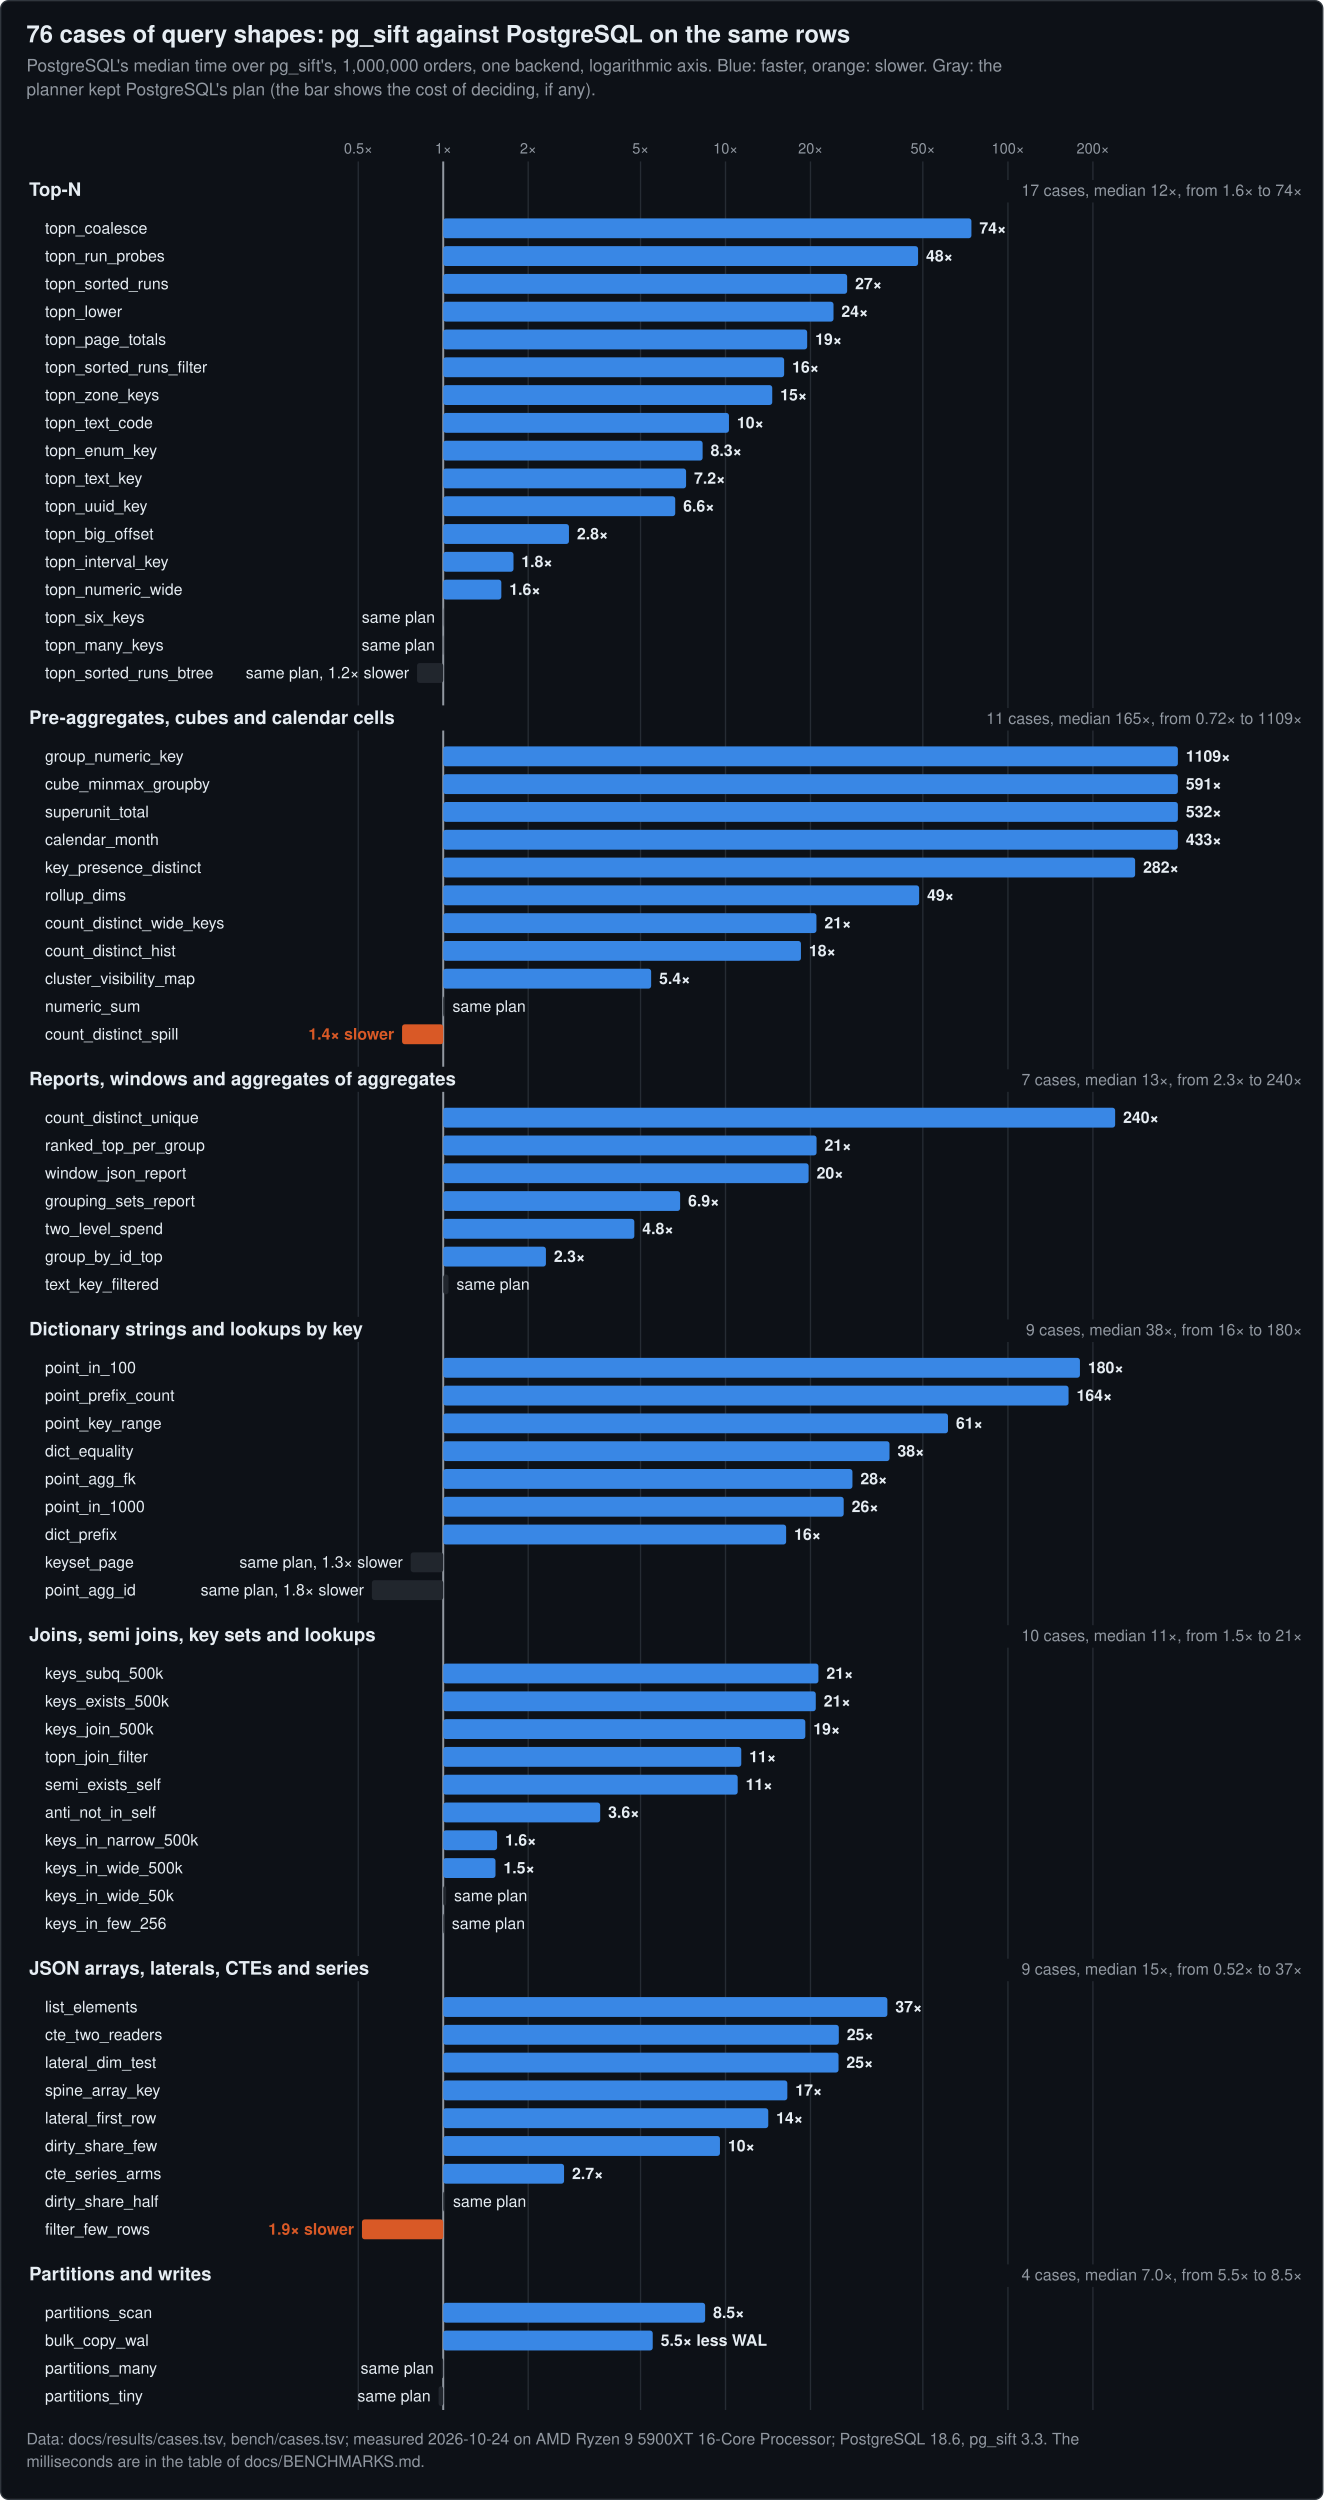
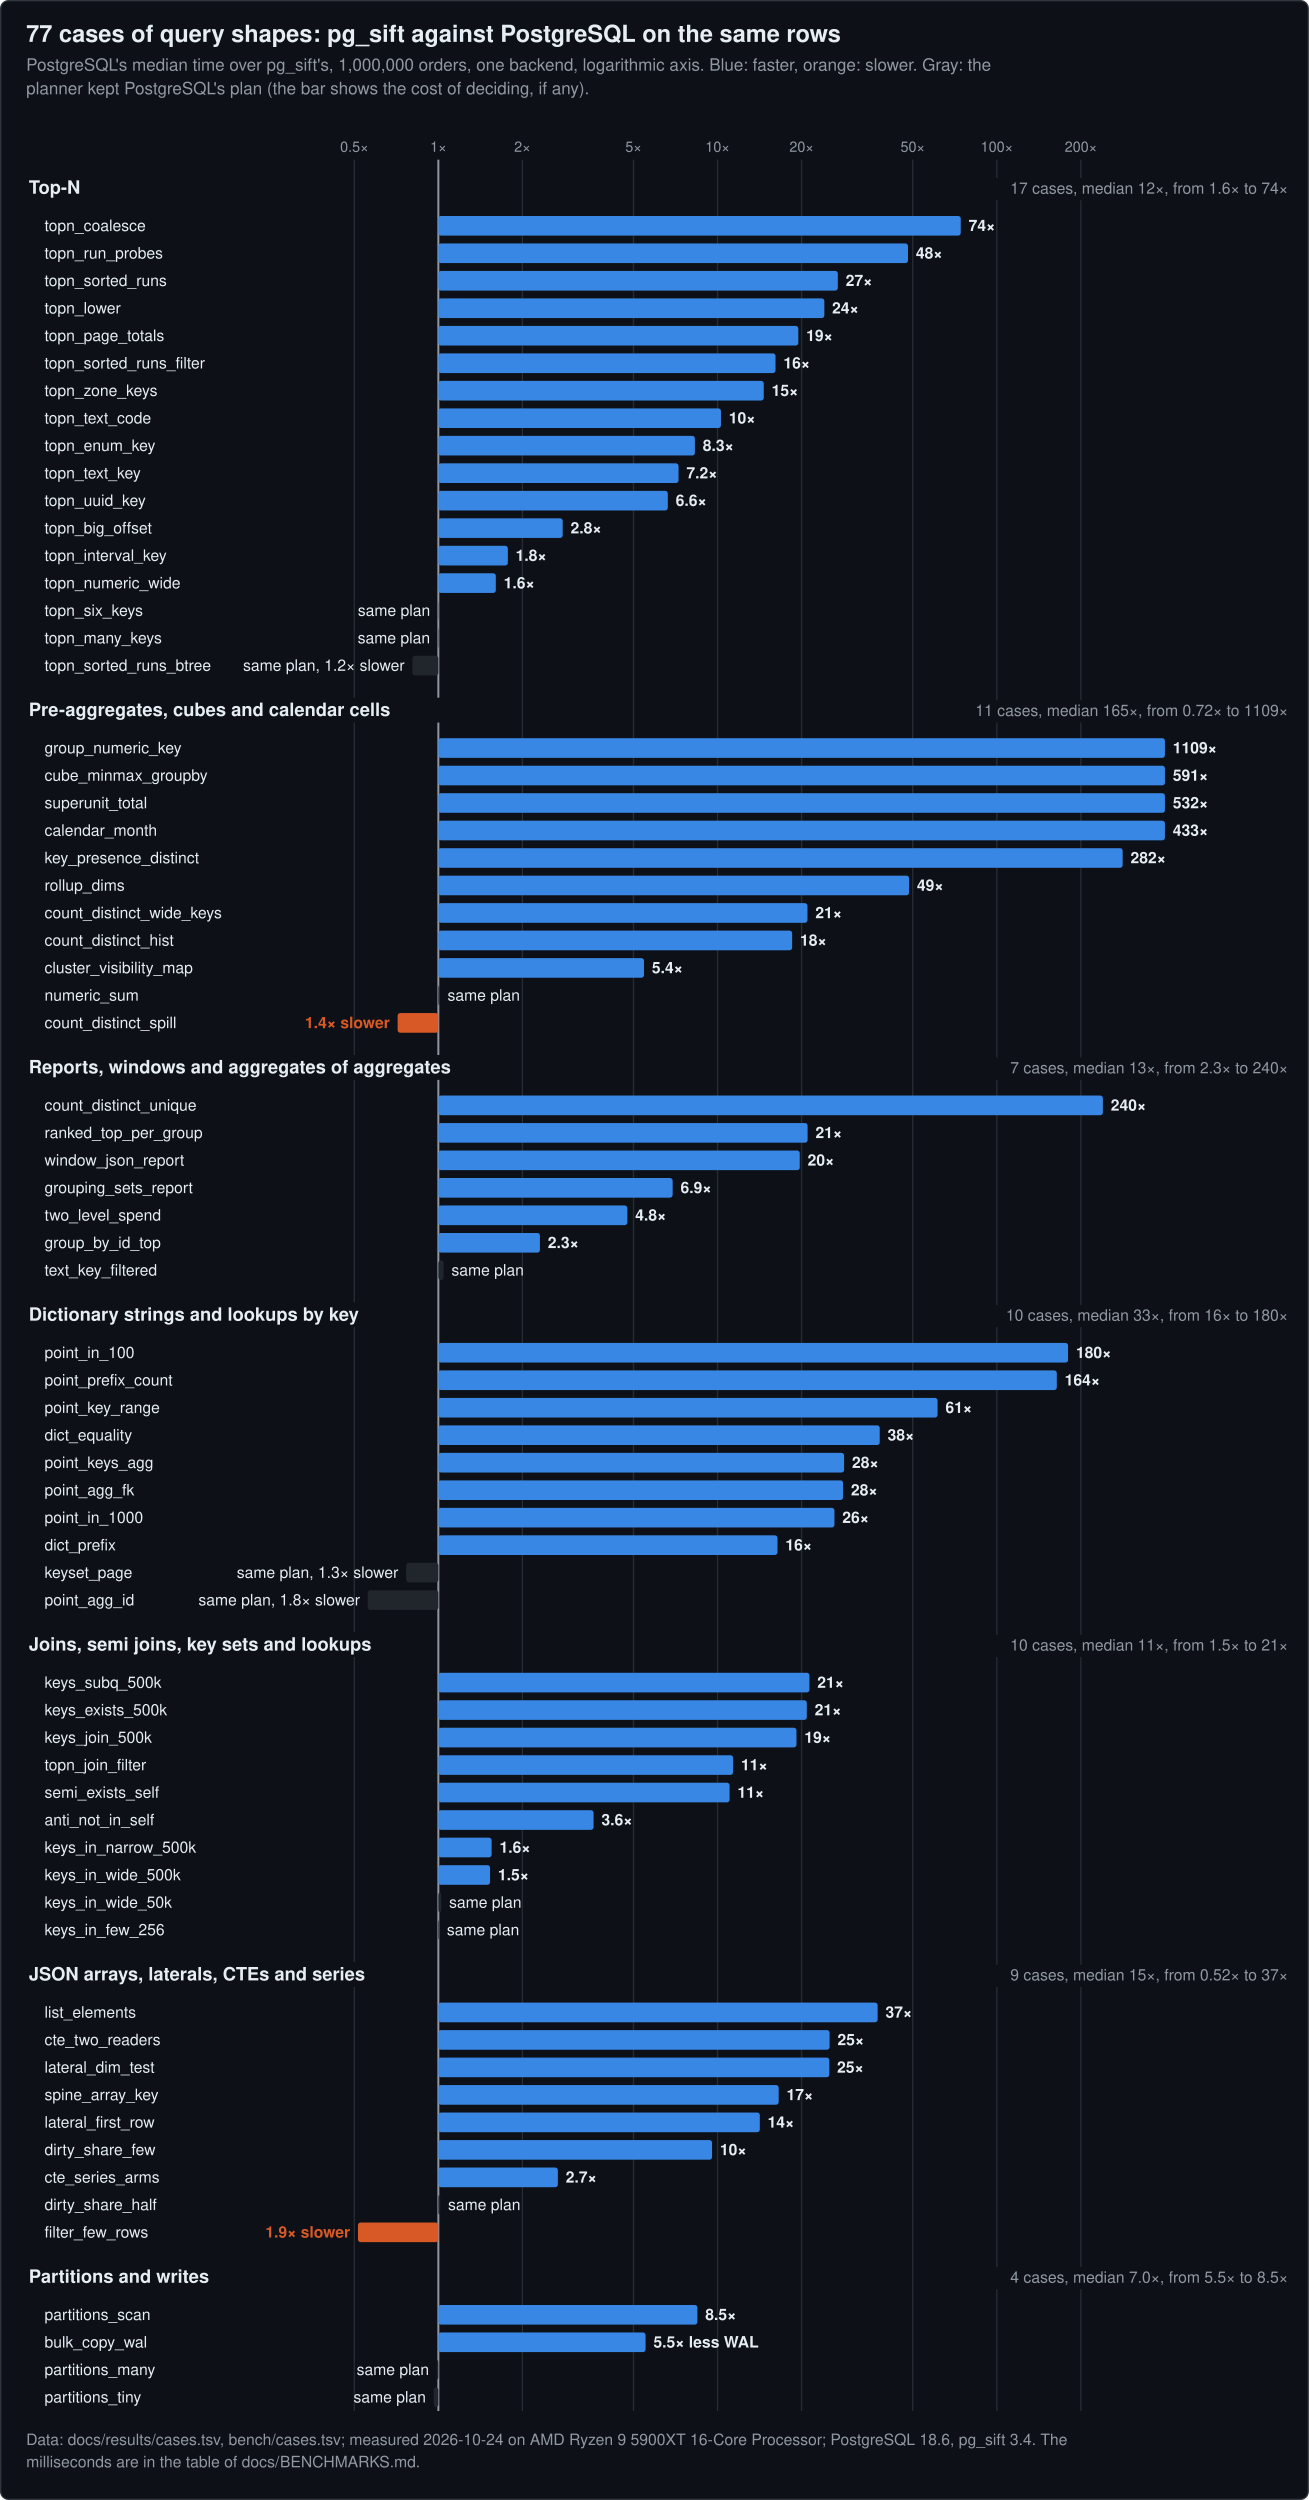
- <svg xmlns="http://www.w3.org/2000/svg" width="1000" height="1889" viewBox="0 0 1000 1889" role="img" aria-labelledby="t d" font-family="Helvetica, Arial, sans-serif">
-   <rect x="0.5" y="0.5" width="999" height="1888" rx="6" fill="#0d1117" stroke="#30363d" />
-   <text x="20" y="32" font-size="18" text-anchor="start" fill="#e6edf3" font-weight="bold">76 cases of query shapes: pg_sift against PostgreSQL on the same rows</text>
+ <svg xmlns="http://www.w3.org/2000/svg" width="1000" height="1910" viewBox="0 0 1000 1910" role="img" aria-labelledby="t d" font-family="Helvetica, Arial, sans-serif">
+   <rect x="0.5" y="0.5" width="999" height="1909" rx="6" fill="#0d1117" stroke="#30363d" />
+   <text x="20" y="32" font-size="18" text-anchor="start" fill="#e6edf3" font-weight="bold">77 cases of query shapes: pg_sift against PostgreSQL on the same rows</text>
  <text x="20" y="54" font-size="13" text-anchor="start" fill="#9198a1">PostgreSQL's median time over pg_sift's, 1,000,000 orders, one backend, logarithmic axis. Blue: faster, orange: slower. Gray: the</text>
  <text x="20" y="72" font-size="13" text-anchor="start" fill="#9198a1">planner kept PostgreSQL's plan (the bar shows the cost of deciding, if any).</text>
-   <line x1="270.7" y1="122" x2="270.7" y2="1821" stroke="#262c34" stroke-width="1" />
+   <line x1="270.7" y1="122" x2="270.7" y2="1842" stroke="#262c34" stroke-width="1" />
  <text x="270.7" y="116" font-size="11" text-anchor="middle" fill="#9198a1">0.5×</text>
-   <line x1="334.9" y1="122" x2="334.9" y2="1821" stroke="#9198a1" stroke-width="1.5" />
+   <line x1="334.9" y1="122" x2="334.9" y2="1842" stroke="#9198a1" stroke-width="1.5" />
  <text x="334.9" y="116" font-size="11" text-anchor="middle" fill="#9198a1">1×</text>
-   <line x1="399.1" y1="122" x2="399.1" y2="1821" stroke="#262c34" stroke-width="1" />
+   <line x1="399.1" y1="122" x2="399.1" y2="1842" stroke="#262c34" stroke-width="1" />
  <text x="399.1" y="116" font-size="11" text-anchor="middle" fill="#9198a1">2×</text>
-   <line x1="484" y1="122" x2="484" y2="1821" stroke="#262c34" stroke-width="1" />
+   <line x1="484" y1="122" x2="484" y2="1842" stroke="#262c34" stroke-width="1" />
  <text x="484" y="116" font-size="11" text-anchor="middle" fill="#9198a1">5×</text>
-   <line x1="548.2" y1="122" x2="548.2" y2="1821" stroke="#262c34" stroke-width="1" />
+   <line x1="548.2" y1="122" x2="548.2" y2="1842" stroke="#262c34" stroke-width="1" />
  <text x="548.2" y="116" font-size="11" text-anchor="middle" fill="#9198a1">10×</text>
-   <line x1="612.4" y1="122" x2="612.4" y2="1821" stroke="#262c34" stroke-width="1" />
+   <line x1="612.4" y1="122" x2="612.4" y2="1842" stroke="#262c34" stroke-width="1" />
  <text x="612.4" y="116" font-size="11" text-anchor="middle" fill="#9198a1">20×</text>
-   <line x1="697.3" y1="122" x2="697.3" y2="1821" stroke="#262c34" stroke-width="1" />
+   <line x1="697.3" y1="122" x2="697.3" y2="1842" stroke="#262c34" stroke-width="1" />
  <text x="697.3" y="116" font-size="11" text-anchor="middle" fill="#9198a1">50×</text>
-   <line x1="761.6" y1="122" x2="761.6" y2="1821" stroke="#262c34" stroke-width="1" />
+   <line x1="761.6" y1="122" x2="761.6" y2="1842" stroke="#262c34" stroke-width="1" />
  <text x="761.6" y="116" font-size="11" text-anchor="middle" fill="#9198a1">100×</text>
-   <line x1="825.8" y1="122" x2="825.8" y2="1821" stroke="#262c34" stroke-width="1" />
+   <line x1="825.8" y1="122" x2="825.8" y2="1842" stroke="#262c34" stroke-width="1" />
  <text x="825.8" y="116" font-size="11" text-anchor="middle" fill="#9198a1">200×</text>
  <rect x="19" y="134" width="45.2" height="19" fill="#0d1117" rx="3" />
  <text x="22" y="148" font-size="14" text-anchor="start" fill="#e6edf3" font-weight="bold">Top-N</text>
  <rect x="725.6" y="136" width="261.4" height="17" fill="#0d1117" rx="3" />
  <text x="984" y="148" font-size="12" text-anchor="end" fill="#9198a1">17 cases, median 12×, from 1.6× to 74×</text>
  <text x="34" y="176.5" font-size="12" text-anchor="start" fill="#e6edf3">topn_coalesce</text>
  <rect x="334.9" y="165" width="399.1" height="15" fill="#3987e5" rx="2" />
  <text x="740" y="176.5" font-size="12" text-anchor="start" fill="#e6edf3" font-weight="bold">74×</text>
  <text x="34" y="197.5" font-size="12" text-anchor="start" fill="#e6edf3">topn_run_probes</text>
  <rect x="334.9" y="186" width="358.8" height="15" fill="#3987e5" rx="2" />
  <text x="699.7" y="197.5" font-size="12" text-anchor="start" fill="#e6edf3" font-weight="bold">48×</text>
  <text x="34" y="218.5" font-size="12" text-anchor="start" fill="#e6edf3">topn_sorted_runs</text>
  <rect x="334.9" y="207" width="305.2" height="15" fill="#3987e5" rx="2" />
  <text x="646.1" y="218.5" font-size="12" text-anchor="start" fill="#e6edf3" font-weight="bold">27×</text>
  <text x="34" y="239.5" font-size="12" text-anchor="start" fill="#e6edf3">topn_lower</text>
  <rect x="334.9" y="228" width="294.9" height="15" fill="#3987e5" rx="2" />
  <text x="635.7" y="239.5" font-size="12" text-anchor="start" fill="#e6edf3" font-weight="bold">24×</text>
  <text x="34" y="260.5" font-size="12" text-anchor="start" fill="#e6edf3">topn_page_totals</text>
  <rect x="334.9" y="249" width="275" height="15" fill="#3987e5" rx="2" />
  <text x="615.9" y="260.5" font-size="12" text-anchor="start" fill="#e6edf3" font-weight="bold">19×</text>
  <text x="34" y="281.5" font-size="12" text-anchor="start" fill="#e6edf3">topn_sorted_runs_filter</text>
  <rect x="334.9" y="270" width="257.6" height="15" fill="#3987e5" rx="2" />
  <text x="598.5" y="281.5" font-size="12" text-anchor="start" fill="#e6edf3" font-weight="bold">16×</text>
  <text x="34" y="302.5" font-size="12" text-anchor="start" fill="#e6edf3">topn_zone_keys</text>
  <rect x="334.9" y="291" width="248.6" height="15" fill="#3987e5" rx="2" />
  <text x="589.5" y="302.5" font-size="12" text-anchor="start" fill="#e6edf3" font-weight="bold">15×</text>
  <text x="34" y="323.5" font-size="12" text-anchor="start" fill="#e6edf3">topn_text_code</text>
  <rect x="334.9" y="312" width="215.9" height="15" fill="#3987e5" rx="2" />
  <text x="556.8" y="323.5" font-size="12" text-anchor="start" fill="#e6edf3" font-weight="bold">10×</text>
  <text x="34" y="344.5" font-size="12" text-anchor="start" fill="#e6edf3">topn_enum_key</text>
  <rect x="334.9" y="333" width="196" height="15" fill="#3987e5" rx="2" />
  <text x="536.9" y="344.5" font-size="12" text-anchor="start" fill="#e6edf3" font-weight="bold">8.3×</text>
  <text x="34" y="365.5" font-size="12" text-anchor="start" fill="#e6edf3">topn_text_key</text>
  <rect x="334.9" y="354" width="183.5" height="15" fill="#3987e5" rx="2" />
  <text x="524.4" y="365.5" font-size="12" text-anchor="start" fill="#e6edf3" font-weight="bold">7.2×</text>
  <text x="34" y="386.5" font-size="12" text-anchor="start" fill="#e6edf3">topn_uuid_key</text>
  <rect x="334.9" y="375" width="175.3" height="15" fill="#3987e5" rx="2" />
  <text x="516.2" y="386.5" font-size="12" text-anchor="start" fill="#e6edf3" font-weight="bold">6.6×</text>
  <text x="34" y="407.5" font-size="12" text-anchor="start" fill="#e6edf3">topn_big_offset</text>
  <rect x="334.9" y="396" width="95" height="15" fill="#3987e5" rx="2" />
  <text x="435.9" y="407.5" font-size="12" text-anchor="start" fill="#e6edf3" font-weight="bold">2.8×</text>
  <text x="34" y="428.5" font-size="12" text-anchor="start" fill="#e6edf3">topn_interval_key</text>
  <rect x="334.9" y="417" width="53.1" height="15" fill="#3987e5" rx="2" />
  <text x="393.9" y="428.5" font-size="12" text-anchor="start" fill="#e6edf3" font-weight="bold">1.8×</text>
  <text x="34" y="449.5" font-size="12" text-anchor="start" fill="#e6edf3">topn_numeric_wide</text>
  <rect x="334.9" y="438" width="43.9" height="15" fill="#3987e5" rx="2" />
  <text x="384.8" y="449.5" font-size="12" text-anchor="start" fill="#e6edf3" font-weight="bold">1.6×</text>
  <text x="34" y="470.5" font-size="12" text-anchor="start" fill="#e6edf3">topn_six_keys</text>
  <rect x="334.7" y="459" width="0.2" height="15" fill="#21262d" rx="2" />
  <text x="328.7" y="470.5" font-size="12" text-anchor="end" fill="#e6edf3">same plan</text>
  <text x="34" y="491.5" font-size="12" text-anchor="start" fill="#e6edf3">topn_many_keys</text>
  <rect x="334.6" y="480" width="0.3" height="15" fill="#21262d" rx="2" />
  <text x="328.6" y="491.5" font-size="12" text-anchor="end" fill="#e6edf3">same plan</text>
  <text x="34" y="512.5" font-size="12" text-anchor="start" fill="#e6edf3">topn_sorted_runs_btree</text>
  <rect x="315.1" y="501" width="19.8" height="15" fill="#21262d" rx="2" />
  <text x="309.1" y="512.5" font-size="12" text-anchor="end" fill="#e6edf3">same plan, 1.2× slower</text>
  <rect x="19" y="533" width="319.6" height="19" fill="#0d1117" rx="3" />
  <text x="22" y="547" font-size="14" text-anchor="start" fill="#e6edf3" font-weight="bold">Pre-aggregates, cubes and calendar cells</text>
  <rect x="698.8" y="535" width="288.2" height="17" fill="#0d1117" rx="3" />
  <text x="984" y="547" font-size="12" text-anchor="end" fill="#9198a1">11 cases, median 165×, from 0.72× to 1109×</text>
  <text x="34" y="575.5" font-size="12" text-anchor="start" fill="#e6edf3">group_numeric_key</text>
  <rect x="334.9" y="564" width="555.1" height="15" fill="#3987e5" rx="2" />
  <text x="896" y="575.5" font-size="12" text-anchor="start" fill="#e6edf3" font-weight="bold">1109×</text>
  <text x="34" y="596.5" font-size="12" text-anchor="start" fill="#e6edf3">cube_minmax_groupby</text>
  <rect x="334.9" y="585" width="555.1" height="15" fill="#3987e5" rx="2" />
  <text x="896" y="596.5" font-size="12" text-anchor="start" fill="#e6edf3" font-weight="bold">591×</text>
  <text x="34" y="617.5" font-size="12" text-anchor="start" fill="#e6edf3">superunit_total</text>
  <rect x="334.9" y="606" width="555.1" height="15" fill="#3987e5" rx="2" />
  <text x="896" y="617.5" font-size="12" text-anchor="start" fill="#e6edf3" font-weight="bold">532×</text>
  <text x="34" y="638.5" font-size="12" text-anchor="start" fill="#e6edf3">calendar_month</text>
  <rect x="334.9" y="627" width="555.1" height="15" fill="#3987e5" rx="2" />
  <text x="896" y="638.5" font-size="12" text-anchor="start" fill="#e6edf3" font-weight="bold">433×</text>
  <text x="34" y="659.5" font-size="12" text-anchor="start" fill="#e6edf3">key_presence_distinct</text>
  <rect x="334.9" y="648" width="522.8" height="15" fill="#3987e5" rx="2" />
  <text x="863.7" y="659.5" font-size="12" text-anchor="start" fill="#e6edf3" font-weight="bold">282×</text>
  <text x="34" y="680.5" font-size="12" text-anchor="start" fill="#e6edf3">rollup_dims</text>
  <rect x="334.9" y="669" width="359.6" height="15" fill="#3987e5" rx="2" />
  <text x="700.5" y="680.5" font-size="12" text-anchor="start" fill="#e6edf3" font-weight="bold">49×</text>
  <text x="34" y="701.5" font-size="12" text-anchor="start" fill="#e6edf3">count_distinct_wide_keys</text>
  <rect x="334.9" y="690" width="282" height="15" fill="#3987e5" rx="2" />
  <text x="622.9" y="701.5" font-size="12" text-anchor="start" fill="#e6edf3" font-weight="bold">21×</text>
  <text x="34" y="722.5" font-size="12" text-anchor="start" fill="#e6edf3">count_distinct_hist</text>
  <rect x="334.9" y="711" width="270.3" height="15" fill="#3987e5" rx="2" />
  <text x="611.2" y="722.5" font-size="12" text-anchor="start" fill="#e6edf3" font-weight="bold">18×</text>
  <text x="34" y="743.5" font-size="12" text-anchor="start" fill="#e6edf3">cluster_visibility_map</text>
  <rect x="334.9" y="732" width="157.1" height="15" fill="#3987e5" rx="2" />
  <text x="498" y="743.5" font-size="12" text-anchor="start" fill="#e6edf3" font-weight="bold">5.4×</text>
  <text x="34" y="764.5" font-size="12" text-anchor="start" fill="#e6edf3">numeric_sum</text>
  <rect x="334.9" y="753" width="1" height="15" fill="#21262d" rx="2" />
  <text x="341.9" y="764.5" font-size="12" text-anchor="start" fill="#e6edf3">same plan</text>
  <text x="34" y="785.5" font-size="12" text-anchor="start" fill="#e6edf3">count_distinct_spill</text>
  <rect x="303.8" y="774" width="31.1" height="15" fill="#d95926" rx="2" />
  <text x="297.8" y="785.5" font-size="12" text-anchor="end" fill="#d95926" font-weight="bold">1.4× slower</text>
  <rect x="19" y="806" width="358.8" height="19" fill="#0d1117" rx="3" />
  <text x="22" y="820" font-size="14" text-anchor="start" fill="#e6edf3" font-weight="bold">Reports, windows and aggregates of aggregates</text>
  <rect x="725.6" y="808" width="261.4" height="17" fill="#0d1117" rx="3" />
  <text x="984" y="820" font-size="12" text-anchor="end" fill="#9198a1">7 cases, median 13×, from 2.3× to 240×</text>
  <text x="34" y="848.5" font-size="12" text-anchor="start" fill="#e6edf3">count_distinct_unique</text>
  <rect x="334.9" y="837" width="507.7" height="15" fill="#3987e5" rx="2" />
  <text x="848.6" y="848.5" font-size="12" text-anchor="start" fill="#e6edf3" font-weight="bold">240×</text>
  <text x="34" y="869.5" font-size="12" text-anchor="start" fill="#e6edf3">ranked_top_per_group</text>
  <rect x="334.9" y="858" width="282.1" height="15" fill="#3987e5" rx="2" />
  <text x="623" y="869.5" font-size="12" text-anchor="start" fill="#e6edf3" font-weight="bold">21×</text>
  <text x="34" y="890.5" font-size="12" text-anchor="start" fill="#e6edf3">window_json_report</text>
  <rect x="334.9" y="879" width="276.1" height="15" fill="#3987e5" rx="2" />
  <text x="617" y="890.5" font-size="12" text-anchor="start" fill="#e6edf3" font-weight="bold">20×</text>
  <text x="34" y="911.5" font-size="12" text-anchor="start" fill="#e6edf3">grouping_sets_report</text>
  <rect x="334.9" y="900" width="179" height="15" fill="#3987e5" rx="2" />
  <text x="519.9" y="911.5" font-size="12" text-anchor="start" fill="#e6edf3" font-weight="bold">6.9×</text>
  <text x="34" y="932.5" font-size="12" text-anchor="start" fill="#e6edf3">two_level_spend</text>
  <rect x="334.9" y="921" width="144.4" height="15" fill="#3987e5" rx="2" />
  <text x="485.3" y="932.5" font-size="12" text-anchor="start" fill="#e6edf3" font-weight="bold">4.8×</text>
  <text x="34" y="953.5" font-size="12" text-anchor="start" fill="#e6edf3">group_by_id_top</text>
  <rect x="334.9" y="942" width="77.6" height="15" fill="#3987e5" rx="2" />
  <text x="418.5" y="953.5" font-size="12" text-anchor="start" fill="#e6edf3" font-weight="bold">2.3×</text>
  <text x="34" y="974.5" font-size="12" text-anchor="start" fill="#e6edf3">text_key_filtered</text>
  <rect x="334.9" y="963" width="4" height="15" fill="#21262d" rx="2" />
  <text x="344.9" y="974.5" font-size="12" text-anchor="start" fill="#e6edf3">same plan</text>
  <rect x="19" y="995" width="296.1" height="19" fill="#0d1117" rx="3" />
  <text x="22" y="1009" font-size="14" text-anchor="start" fill="#e6edf3" font-weight="bold">Dictionary strings and lookups by key</text>
-   <rect x="732.4" y="997" width="254.6" height="17" fill="#0d1117" rx="3" />
-   <text x="984" y="1009" font-size="12" text-anchor="end" fill="#9198a1">9 cases, median 38×, from 16× to 180×</text>
+   <rect x="725.6" y="997" width="261.4" height="17" fill="#0d1117" rx="3" />
+   <text x="984" y="1009" font-size="12" text-anchor="end" fill="#9198a1">10 cases, median 33×, from 16× to 180×</text>
  <text x="34" y="1037.5" font-size="12" text-anchor="start" fill="#e6edf3">point_in_100</text>
  <rect x="334.9" y="1026" width="481.1" height="15" fill="#3987e5" rx="2" />
  <text x="822" y="1037.5" font-size="12" text-anchor="start" fill="#e6edf3" font-weight="bold">180×</text>
  <text x="34" y="1058.5" font-size="12" text-anchor="start" fill="#e6edf3">point_prefix_count</text>
  <rect x="334.9" y="1047" width="472.5" height="15" fill="#3987e5" rx="2" />
  <text x="813.4" y="1058.5" font-size="12" text-anchor="start" fill="#e6edf3" font-weight="bold">164×</text>
  <text x="34" y="1079.5" font-size="12" text-anchor="start" fill="#e6edf3">point_key_range</text>
  <rect x="334.9" y="1068" width="381.4" height="15" fill="#3987e5" rx="2" />
  <text x="722.3" y="1079.5" font-size="12" text-anchor="start" fill="#e6edf3" font-weight="bold">61×</text>
  <text x="34" y="1100.5" font-size="12" text-anchor="start" fill="#e6edf3">dict_equality</text>
  <rect x="334.9" y="1089" width="337.2" height="15" fill="#3987e5" rx="2" />
  <text x="678.1" y="1100.5" font-size="12" text-anchor="start" fill="#e6edf3" font-weight="bold">38×</text>
-   <text x="34" y="1121.5" font-size="12" text-anchor="start" fill="#e6edf3">point_agg_fk</text>
-   <rect x="334.9" y="1110" width="309.2" height="15" fill="#3987e5" rx="2" />
-   <text x="650.1" y="1121.5" font-size="12" text-anchor="start" fill="#e6edf3" font-weight="bold">28×</text>
-   <text x="34" y="1142.5" font-size="12" text-anchor="start" fill="#e6edf3">point_in_1000</text>
-   <rect x="334.9" y="1131" width="302.6" height="15" fill="#3987e5" rx="2" />
-   <text x="643.5" y="1142.5" font-size="12" text-anchor="start" fill="#e6edf3" font-weight="bold">26×</text>
-   <text x="34" y="1163.5" font-size="12" text-anchor="start" fill="#e6edf3">dict_prefix</text>
-   <rect x="334.9" y="1152" width="259.1" height="15" fill="#3987e5" rx="2" />
-   <text x="600" y="1163.5" font-size="12" text-anchor="start" fill="#e6edf3" font-weight="bold">16×</text>
-   <text x="34" y="1184.5" font-size="12" text-anchor="start" fill="#e6edf3">keyset_page</text>
-   <rect x="310.3" y="1173" width="24.6" height="15" fill="#21262d" rx="2" />
-   <text x="304.3" y="1184.5" font-size="12" text-anchor="end" fill="#e6edf3">same plan, 1.3× slower</text>
-   <text x="34" y="1205.5" font-size="12" text-anchor="start" fill="#e6edf3">point_agg_id</text>
-   <rect x="281" y="1194" width="53.9" height="15" fill="#21262d" rx="2" />
-   <text x="275" y="1205.5" font-size="12" text-anchor="end" fill="#e6edf3">same plan, 1.8× slower</text>
-   <rect x="19" y="1226" width="311.8" height="19" fill="#0d1117" rx="3" />
-   <text x="22" y="1240" font-size="14" text-anchor="start" fill="#e6edf3" font-weight="bold">Joins, semi joins, key sets and lookups</text>
-   <rect x="725.6" y="1228" width="261.4" height="17" fill="#0d1117" rx="3" />
-   <text x="984" y="1240" font-size="12" text-anchor="end" fill="#9198a1">10 cases, median 11×, from 1.5× to 21×</text>
-   <text x="34" y="1268.5" font-size="12" text-anchor="start" fill="#e6edf3">keys_subq_500k</text>
-   <rect x="334.9" y="1257" width="283.5" height="15" fill="#3987e5" rx="2" />
-   <text x="624.4" y="1268.5" font-size="12" text-anchor="start" fill="#e6edf3" font-weight="bold">21×</text>
-   <text x="34" y="1289.5" font-size="12" text-anchor="start" fill="#e6edf3">keys_exists_500k</text>
-   <rect x="334.9" y="1278" width="281.5" height="15" fill="#3987e5" rx="2" />
-   <text x="622.4" y="1289.5" font-size="12" text-anchor="start" fill="#e6edf3" font-weight="bold">21×</text>
-   <text x="34" y="1310.5" font-size="12" text-anchor="start" fill="#e6edf3">keys_join_500k</text>
-   <rect x="334.9" y="1299" width="273.6" height="15" fill="#3987e5" rx="2" />
-   <text x="614.5" y="1310.5" font-size="12" text-anchor="start" fill="#e6edf3" font-weight="bold">19×</text>
-   <text x="34" y="1331.5" font-size="12" text-anchor="start" fill="#e6edf3">topn_join_filter</text>
-   <rect x="334.9" y="1320" width="225.2" height="15" fill="#3987e5" rx="2" />
-   <text x="566.1" y="1331.5" font-size="12" text-anchor="start" fill="#e6edf3" font-weight="bold">11×</text>
-   <text x="34" y="1352.5" font-size="12" text-anchor="start" fill="#e6edf3">semi_exists_self</text>
-   <rect x="334.9" y="1341" width="222.5" height="15" fill="#3987e5" rx="2" />
-   <text x="563.4" y="1352.5" font-size="12" text-anchor="start" fill="#e6edf3" font-weight="bold">11×</text>
-   <text x="34" y="1373.5" font-size="12" text-anchor="start" fill="#e6edf3">anti_not_in_self</text>
-   <rect x="334.9" y="1362" width="118.6" height="15" fill="#3987e5" rx="2" />
-   <text x="459.5" y="1373.5" font-size="12" text-anchor="start" fill="#e6edf3" font-weight="bold">3.6×</text>
-   <text x="34" y="1394.5" font-size="12" text-anchor="start" fill="#e6edf3">keys_in_narrow_500k</text>
-   <rect x="334.9" y="1383" width="40.7" height="15" fill="#3987e5" rx="2" />
-   <text x="381.6" y="1394.5" font-size="12" text-anchor="start" fill="#e6edf3" font-weight="bold">1.6×</text>
-   <text x="34" y="1415.5" font-size="12" text-anchor="start" fill="#e6edf3">keys_in_wide_500k</text>
-   <rect x="334.9" y="1404" width="39.5" height="15" fill="#3987e5" rx="2" />
-   <text x="380.4" y="1415.5" font-size="12" text-anchor="start" fill="#e6edf3" font-weight="bold">1.5×</text>
-   <text x="34" y="1436.5" font-size="12" text-anchor="start" fill="#e6edf3">keys_in_wide_50k</text>
-   <rect x="334.9" y="1425" width="2.2" height="15" fill="#21262d" rx="2" />
-   <text x="343.1" y="1436.5" font-size="12" text-anchor="start" fill="#e6edf3">same plan</text>
-   <text x="34" y="1457.5" font-size="12" text-anchor="start" fill="#e6edf3">keys_in_few_256</text>
-   <rect x="334.9" y="1446" width="0.5" height="15" fill="#21262d" rx="2" />
-   <text x="341.4" y="1457.5" font-size="12" text-anchor="start" fill="#e6edf3">same plan</text>
-   <rect x="19" y="1478" width="303.9" height="19" fill="#0d1117" rx="3" />
-   <text x="22" y="1492" font-size="14" text-anchor="start" fill="#e6edf3" font-weight="bold">JSON arrays, laterals, CTEs and series</text>
-   <rect x="725.6" y="1480" width="261.4" height="17" fill="#0d1117" rx="3" />
-   <text x="984" y="1492" font-size="12" text-anchor="end" fill="#9198a1">9 cases, median 15×, from 0.52× to 37×</text>
-   <text x="34" y="1520.5" font-size="12" text-anchor="start" fill="#e6edf3">list_elements</text>
-   <rect x="334.9" y="1509" width="335.6" height="15" fill="#3987e5" rx="2" />
-   <text x="676.5" y="1520.5" font-size="12" text-anchor="start" fill="#e6edf3" font-weight="bold">37×</text>
-   <text x="34" y="1541.5" font-size="12" text-anchor="start" fill="#e6edf3">cte_two_readers</text>
-   <rect x="334.9" y="1530" width="298.9" height="15" fill="#3987e5" rx="2" />
-   <text x="639.8" y="1541.5" font-size="12" text-anchor="start" fill="#e6edf3" font-weight="bold">25×</text>
-   <text x="34" y="1562.5" font-size="12" text-anchor="start" fill="#e6edf3">lateral_dim_test</text>
-   <rect x="334.9" y="1551" width="298.7" height="15" fill="#3987e5" rx="2" />
-   <text x="639.5" y="1562.5" font-size="12" text-anchor="start" fill="#e6edf3" font-weight="bold">25×</text>
-   <text x="34" y="1583.5" font-size="12" text-anchor="start" fill="#e6edf3">spine_array_key</text>
-   <rect x="334.9" y="1572" width="260" height="15" fill="#3987e5" rx="2" />
-   <text x="600.9" y="1583.5" font-size="12" text-anchor="start" fill="#e6edf3" font-weight="bold">17×</text>
-   <text x="34" y="1604.5" font-size="12" text-anchor="start" fill="#e6edf3">lateral_first_row</text>
-   <rect x="334.9" y="1593" width="245.6" height="15" fill="#3987e5" rx="2" />
-   <text x="586.4" y="1604.5" font-size="12" text-anchor="start" fill="#e6edf3" font-weight="bold">14×</text>
-   <text x="34" y="1625.5" font-size="12" text-anchor="start" fill="#e6edf3">dirty_share_few</text>
-   <rect x="334.9" y="1614" width="209.1" height="15" fill="#3987e5" rx="2" />
-   <text x="550" y="1625.5" font-size="12" text-anchor="start" fill="#e6edf3" font-weight="bold">10×</text>
-   <text x="34" y="1646.5" font-size="12" text-anchor="start" fill="#e6edf3">cte_series_arms</text>
-   <rect x="334.9" y="1635" width="91.3" height="15" fill="#3987e5" rx="2" />
-   <text x="432.2" y="1646.5" font-size="12" text-anchor="start" fill="#e6edf3" font-weight="bold">2.7×</text>
-   <text x="34" y="1667.5" font-size="12" text-anchor="start" fill="#e6edf3">dirty_share_half</text>
-   <rect x="334.9" y="1656" width="1.4" height="15" fill="#21262d" rx="2" />
-   <text x="342.3" y="1667.5" font-size="12" text-anchor="start" fill="#e6edf3">same plan</text>
-   <text x="34" y="1688.5" font-size="12" text-anchor="start" fill="#e6edf3">filter_few_rows</text>
-   <rect x="273.5" y="1677" width="61.4" height="15" fill="#d95926" rx="2" />
-   <text x="267.5" y="1688.5" font-size="12" text-anchor="end" fill="#d95926" font-weight="bold">1.9× slower</text>
-   <rect x="19" y="1709" width="170.6" height="19" fill="#0d1117" rx="3" />
-   <text x="22" y="1723" font-size="14" text-anchor="start" fill="#e6edf3" font-weight="bold">Partitions and writes</text>
-   <rect x="718.9" y="1711" width="268.1" height="17" fill="#0d1117" rx="3" />
-   <text x="984" y="1723" font-size="12" text-anchor="end" fill="#9198a1">4 cases, median 7.0×, from 5.5× to 8.5×</text>
-   <text x="34" y="1751.5" font-size="12" text-anchor="start" fill="#e6edf3">partitions_scan</text>
-   <rect x="334.9" y="1740" width="197.9" height="15" fill="#3987e5" rx="2" />
-   <text x="538.8" y="1751.5" font-size="12" text-anchor="start" fill="#e6edf3" font-weight="bold">8.5×</text>
-   <text x="34" y="1772.5" font-size="12" text-anchor="start" fill="#e6edf3">bulk_copy_wal</text>
-   <rect x="334.9" y="1761" width="158.3" height="15" fill="#3987e5" rx="2" />
-   <text x="499.2" y="1772.5" font-size="12" text-anchor="start" fill="#e6edf3" font-weight="bold">5.5× less WAL</text>
-   <text x="34" y="1793.5" font-size="12" text-anchor="start" fill="#e6edf3">partitions_many</text>
-   <rect x="333.8" y="1782" width="1.1" height="15" fill="#21262d" rx="2" />
-   <text x="327.8" y="1793.5" font-size="12" text-anchor="end" fill="#e6edf3">same plan</text>
-   <text x="34" y="1814.5" font-size="12" text-anchor="start" fill="#e6edf3">partitions_tiny</text>
-   <rect x="331.4" y="1803" width="3.5" height="15" fill="#21262d" rx="2" />
-   <text x="325.4" y="1814.5" font-size="12" text-anchor="end" fill="#e6edf3">same plan</text>
-   <text x="20" y="1847" font-size="12" text-anchor="start" fill="#9198a1">Data: docs/results/cases.tsv, bench/cases.tsv; measured 2026-10-24 on AMD Ryzen 9 5900XT 16-Core Processor; PostgreSQL 18.6, pg_sift 3.3. The</text>
-   <text x="20" y="1864" font-size="12" text-anchor="start" fill="#9198a1">milliseconds are in the table of docs/BENCHMARKS.md.</text>
+   <text x="34" y="1121.5" font-size="12" text-anchor="start" fill="#e6edf3">point_keys_agg</text>
+   <rect x="334.9" y="1110" width="310" height="15" fill="#3987e5" rx="2" />
+   <text x="650.9" y="1121.5" font-size="12" text-anchor="start" fill="#e6edf3" font-weight="bold">28×</text>
+   <text x="34" y="1142.5" font-size="12" text-anchor="start" fill="#e6edf3">point_agg_fk</text>
+   <rect x="334.9" y="1131" width="309.2" height="15" fill="#3987e5" rx="2" />
+   <text x="650.1" y="1142.5" font-size="12" text-anchor="start" fill="#e6edf3" font-weight="bold">28×</text>
+   <text x="34" y="1163.5" font-size="12" text-anchor="start" fill="#e6edf3">point_in_1000</text>
+   <rect x="334.9" y="1152" width="302.6" height="15" fill="#3987e5" rx="2" />
+   <text x="643.5" y="1163.5" font-size="12" text-anchor="start" fill="#e6edf3" font-weight="bold">26×</text>
+   <text x="34" y="1184.5" font-size="12" text-anchor="start" fill="#e6edf3">dict_prefix</text>
+   <rect x="334.9" y="1173" width="259.1" height="15" fill="#3987e5" rx="2" />
+   <text x="600" y="1184.5" font-size="12" text-anchor="start" fill="#e6edf3" font-weight="bold">16×</text>
+   <text x="34" y="1205.5" font-size="12" text-anchor="start" fill="#e6edf3">keyset_page</text>
+   <rect x="310.3" y="1194" width="24.6" height="15" fill="#21262d" rx="2" />
+   <text x="304.3" y="1205.5" font-size="12" text-anchor="end" fill="#e6edf3">same plan, 1.3× slower</text>
+   <text x="34" y="1226.5" font-size="12" text-anchor="start" fill="#e6edf3">point_agg_id</text>
+   <rect x="281" y="1215" width="53.9" height="15" fill="#21262d" rx="2" />
+   <text x="275" y="1226.5" font-size="12" text-anchor="end" fill="#e6edf3">same plan, 1.8× slower</text>
+   <rect x="19" y="1247" width="311.8" height="19" fill="#0d1117" rx="3" />
+   <text x="22" y="1261" font-size="14" text-anchor="start" fill="#e6edf3" font-weight="bold">Joins, semi joins, key sets and lookups</text>
+   <rect x="725.6" y="1249" width="261.4" height="17" fill="#0d1117" rx="3" />
+   <text x="984" y="1261" font-size="12" text-anchor="end" fill="#9198a1">10 cases, median 11×, from 1.5× to 21×</text>
+   <text x="34" y="1289.5" font-size="12" text-anchor="start" fill="#e6edf3">keys_subq_500k</text>
+   <rect x="334.9" y="1278" width="283.5" height="15" fill="#3987e5" rx="2" />
+   <text x="624.4" y="1289.5" font-size="12" text-anchor="start" fill="#e6edf3" font-weight="bold">21×</text>
+   <text x="34" y="1310.5" font-size="12" text-anchor="start" fill="#e6edf3">keys_exists_500k</text>
+   <rect x="334.9" y="1299" width="281.5" height="15" fill="#3987e5" rx="2" />
+   <text x="622.4" y="1310.5" font-size="12" text-anchor="start" fill="#e6edf3" font-weight="bold">21×</text>
+   <text x="34" y="1331.5" font-size="12" text-anchor="start" fill="#e6edf3">keys_join_500k</text>
+   <rect x="334.9" y="1320" width="273.6" height="15" fill="#3987e5" rx="2" />
+   <text x="614.5" y="1331.5" font-size="12" text-anchor="start" fill="#e6edf3" font-weight="bold">19×</text>
+   <text x="34" y="1352.5" font-size="12" text-anchor="start" fill="#e6edf3">topn_join_filter</text>
+   <rect x="334.9" y="1341" width="225.2" height="15" fill="#3987e5" rx="2" />
+   <text x="566.1" y="1352.5" font-size="12" text-anchor="start" fill="#e6edf3" font-weight="bold">11×</text>
+   <text x="34" y="1373.5" font-size="12" text-anchor="start" fill="#e6edf3">semi_exists_self</text>
+   <rect x="334.9" y="1362" width="222.5" height="15" fill="#3987e5" rx="2" />
+   <text x="563.4" y="1373.5" font-size="12" text-anchor="start" fill="#e6edf3" font-weight="bold">11×</text>
+   <text x="34" y="1394.5" font-size="12" text-anchor="start" fill="#e6edf3">anti_not_in_self</text>
+   <rect x="334.9" y="1383" width="118.6" height="15" fill="#3987e5" rx="2" />
+   <text x="459.5" y="1394.5" font-size="12" text-anchor="start" fill="#e6edf3" font-weight="bold">3.6×</text>
+   <text x="34" y="1415.5" font-size="12" text-anchor="start" fill="#e6edf3">keys_in_narrow_500k</text>
+   <rect x="334.9" y="1404" width="40.7" height="15" fill="#3987e5" rx="2" />
+   <text x="381.6" y="1415.5" font-size="12" text-anchor="start" fill="#e6edf3" font-weight="bold">1.6×</text>
+   <text x="34" y="1436.5" font-size="12" text-anchor="start" fill="#e6edf3">keys_in_wide_500k</text>
+   <rect x="334.9" y="1425" width="39.5" height="15" fill="#3987e5" rx="2" />
+   <text x="380.4" y="1436.5" font-size="12" text-anchor="start" fill="#e6edf3" font-weight="bold">1.5×</text>
+   <text x="34" y="1457.5" font-size="12" text-anchor="start" fill="#e6edf3">keys_in_wide_50k</text>
+   <rect x="334.9" y="1446" width="2.2" height="15" fill="#21262d" rx="2" />
+   <text x="343.1" y="1457.5" font-size="12" text-anchor="start" fill="#e6edf3">same plan</text>
+   <text x="34" y="1478.5" font-size="12" text-anchor="start" fill="#e6edf3">keys_in_few_256</text>
+   <rect x="334.9" y="1467" width="0.5" height="15" fill="#21262d" rx="2" />
+   <text x="341.4" y="1478.5" font-size="12" text-anchor="start" fill="#e6edf3">same plan</text>
+   <rect x="19" y="1499" width="303.9" height="19" fill="#0d1117" rx="3" />
+   <text x="22" y="1513" font-size="14" text-anchor="start" fill="#e6edf3" font-weight="bold">JSON arrays, laterals, CTEs and series</text>
+   <rect x="725.6" y="1501" width="261.4" height="17" fill="#0d1117" rx="3" />
+   <text x="984" y="1513" font-size="12" text-anchor="end" fill="#9198a1">9 cases, median 15×, from 0.52× to 37×</text>
+   <text x="34" y="1541.5" font-size="12" text-anchor="start" fill="#e6edf3">list_elements</text>
+   <rect x="334.9" y="1530" width="335.6" height="15" fill="#3987e5" rx="2" />
+   <text x="676.5" y="1541.5" font-size="12" text-anchor="start" fill="#e6edf3" font-weight="bold">37×</text>
+   <text x="34" y="1562.5" font-size="12" text-anchor="start" fill="#e6edf3">cte_two_readers</text>
+   <rect x="334.9" y="1551" width="298.9" height="15" fill="#3987e5" rx="2" />
+   <text x="639.8" y="1562.5" font-size="12" text-anchor="start" fill="#e6edf3" font-weight="bold">25×</text>
+   <text x="34" y="1583.5" font-size="12" text-anchor="start" fill="#e6edf3">lateral_dim_test</text>
+   <rect x="334.9" y="1572" width="298.7" height="15" fill="#3987e5" rx="2" />
+   <text x="639.5" y="1583.5" font-size="12" text-anchor="start" fill="#e6edf3" font-weight="bold">25×</text>
+   <text x="34" y="1604.5" font-size="12" text-anchor="start" fill="#e6edf3">spine_array_key</text>
+   <rect x="334.9" y="1593" width="260" height="15" fill="#3987e5" rx="2" />
+   <text x="600.9" y="1604.5" font-size="12" text-anchor="start" fill="#e6edf3" font-weight="bold">17×</text>
+   <text x="34" y="1625.5" font-size="12" text-anchor="start" fill="#e6edf3">lateral_first_row</text>
+   <rect x="334.9" y="1614" width="245.6" height="15" fill="#3987e5" rx="2" />
+   <text x="586.4" y="1625.5" font-size="12" text-anchor="start" fill="#e6edf3" font-weight="bold">14×</text>
+   <text x="34" y="1646.5" font-size="12" text-anchor="start" fill="#e6edf3">dirty_share_few</text>
+   <rect x="334.9" y="1635" width="209.1" height="15" fill="#3987e5" rx="2" />
+   <text x="550" y="1646.5" font-size="12" text-anchor="start" fill="#e6edf3" font-weight="bold">10×</text>
+   <text x="34" y="1667.5" font-size="12" text-anchor="start" fill="#e6edf3">cte_series_arms</text>
+   <rect x="334.9" y="1656" width="91.3" height="15" fill="#3987e5" rx="2" />
+   <text x="432.2" y="1667.5" font-size="12" text-anchor="start" fill="#e6edf3" font-weight="bold">2.7×</text>
+   <text x="34" y="1688.5" font-size="12" text-anchor="start" fill="#e6edf3">dirty_share_half</text>
+   <rect x="334.9" y="1677" width="1.4" height="15" fill="#21262d" rx="2" />
+   <text x="342.3" y="1688.5" font-size="12" text-anchor="start" fill="#e6edf3">same plan</text>
+   <text x="34" y="1709.5" font-size="12" text-anchor="start" fill="#e6edf3">filter_few_rows</text>
+   <rect x="273.5" y="1698" width="61.4" height="15" fill="#d95926" rx="2" />
+   <text x="267.5" y="1709.5" font-size="12" text-anchor="end" fill="#d95926" font-weight="bold">1.9× slower</text>
+   <rect x="19" y="1730" width="170.6" height="19" fill="#0d1117" rx="3" />
+   <text x="22" y="1744" font-size="14" text-anchor="start" fill="#e6edf3" font-weight="bold">Partitions and writes</text>
+   <rect x="718.9" y="1732" width="268.1" height="17" fill="#0d1117" rx="3" />
+   <text x="984" y="1744" font-size="12" text-anchor="end" fill="#9198a1">4 cases, median 7.0×, from 5.5× to 8.5×</text>
+   <text x="34" y="1772.5" font-size="12" text-anchor="start" fill="#e6edf3">partitions_scan</text>
+   <rect x="334.9" y="1761" width="197.9" height="15" fill="#3987e5" rx="2" />
+   <text x="538.8" y="1772.5" font-size="12" text-anchor="start" fill="#e6edf3" font-weight="bold">8.5×</text>
+   <text x="34" y="1793.5" font-size="12" text-anchor="start" fill="#e6edf3">bulk_copy_wal</text>
+   <rect x="334.9" y="1782" width="158.3" height="15" fill="#3987e5" rx="2" />
+   <text x="499.2" y="1793.5" font-size="12" text-anchor="start" fill="#e6edf3" font-weight="bold">5.5× less WAL</text>
+   <text x="34" y="1814.5" font-size="12" text-anchor="start" fill="#e6edf3">partitions_many</text>
+   <rect x="333.8" y="1803" width="1.1" height="15" fill="#21262d" rx="2" />
+   <text x="327.8" y="1814.5" font-size="12" text-anchor="end" fill="#e6edf3">same plan</text>
+   <text x="34" y="1835.5" font-size="12" text-anchor="start" fill="#e6edf3">partitions_tiny</text>
+   <rect x="331.4" y="1824" width="3.5" height="15" fill="#21262d" rx="2" />
+   <text x="325.4" y="1835.5" font-size="12" text-anchor="end" fill="#e6edf3">same plan</text>
+   <text x="20" y="1868" font-size="12" text-anchor="start" fill="#9198a1">Data: docs/results/cases.tsv, bench/cases.tsv; measured 2026-10-24 on AMD Ryzen 9 5900XT 16-Core Processor; PostgreSQL 18.6, pg_sift 3.4. The</text>
+   <text x="20" y="1885" font-size="12" text-anchor="start" fill="#9198a1">milliseconds are in the table of docs/BENCHMARKS.md.</text>
</svg>
